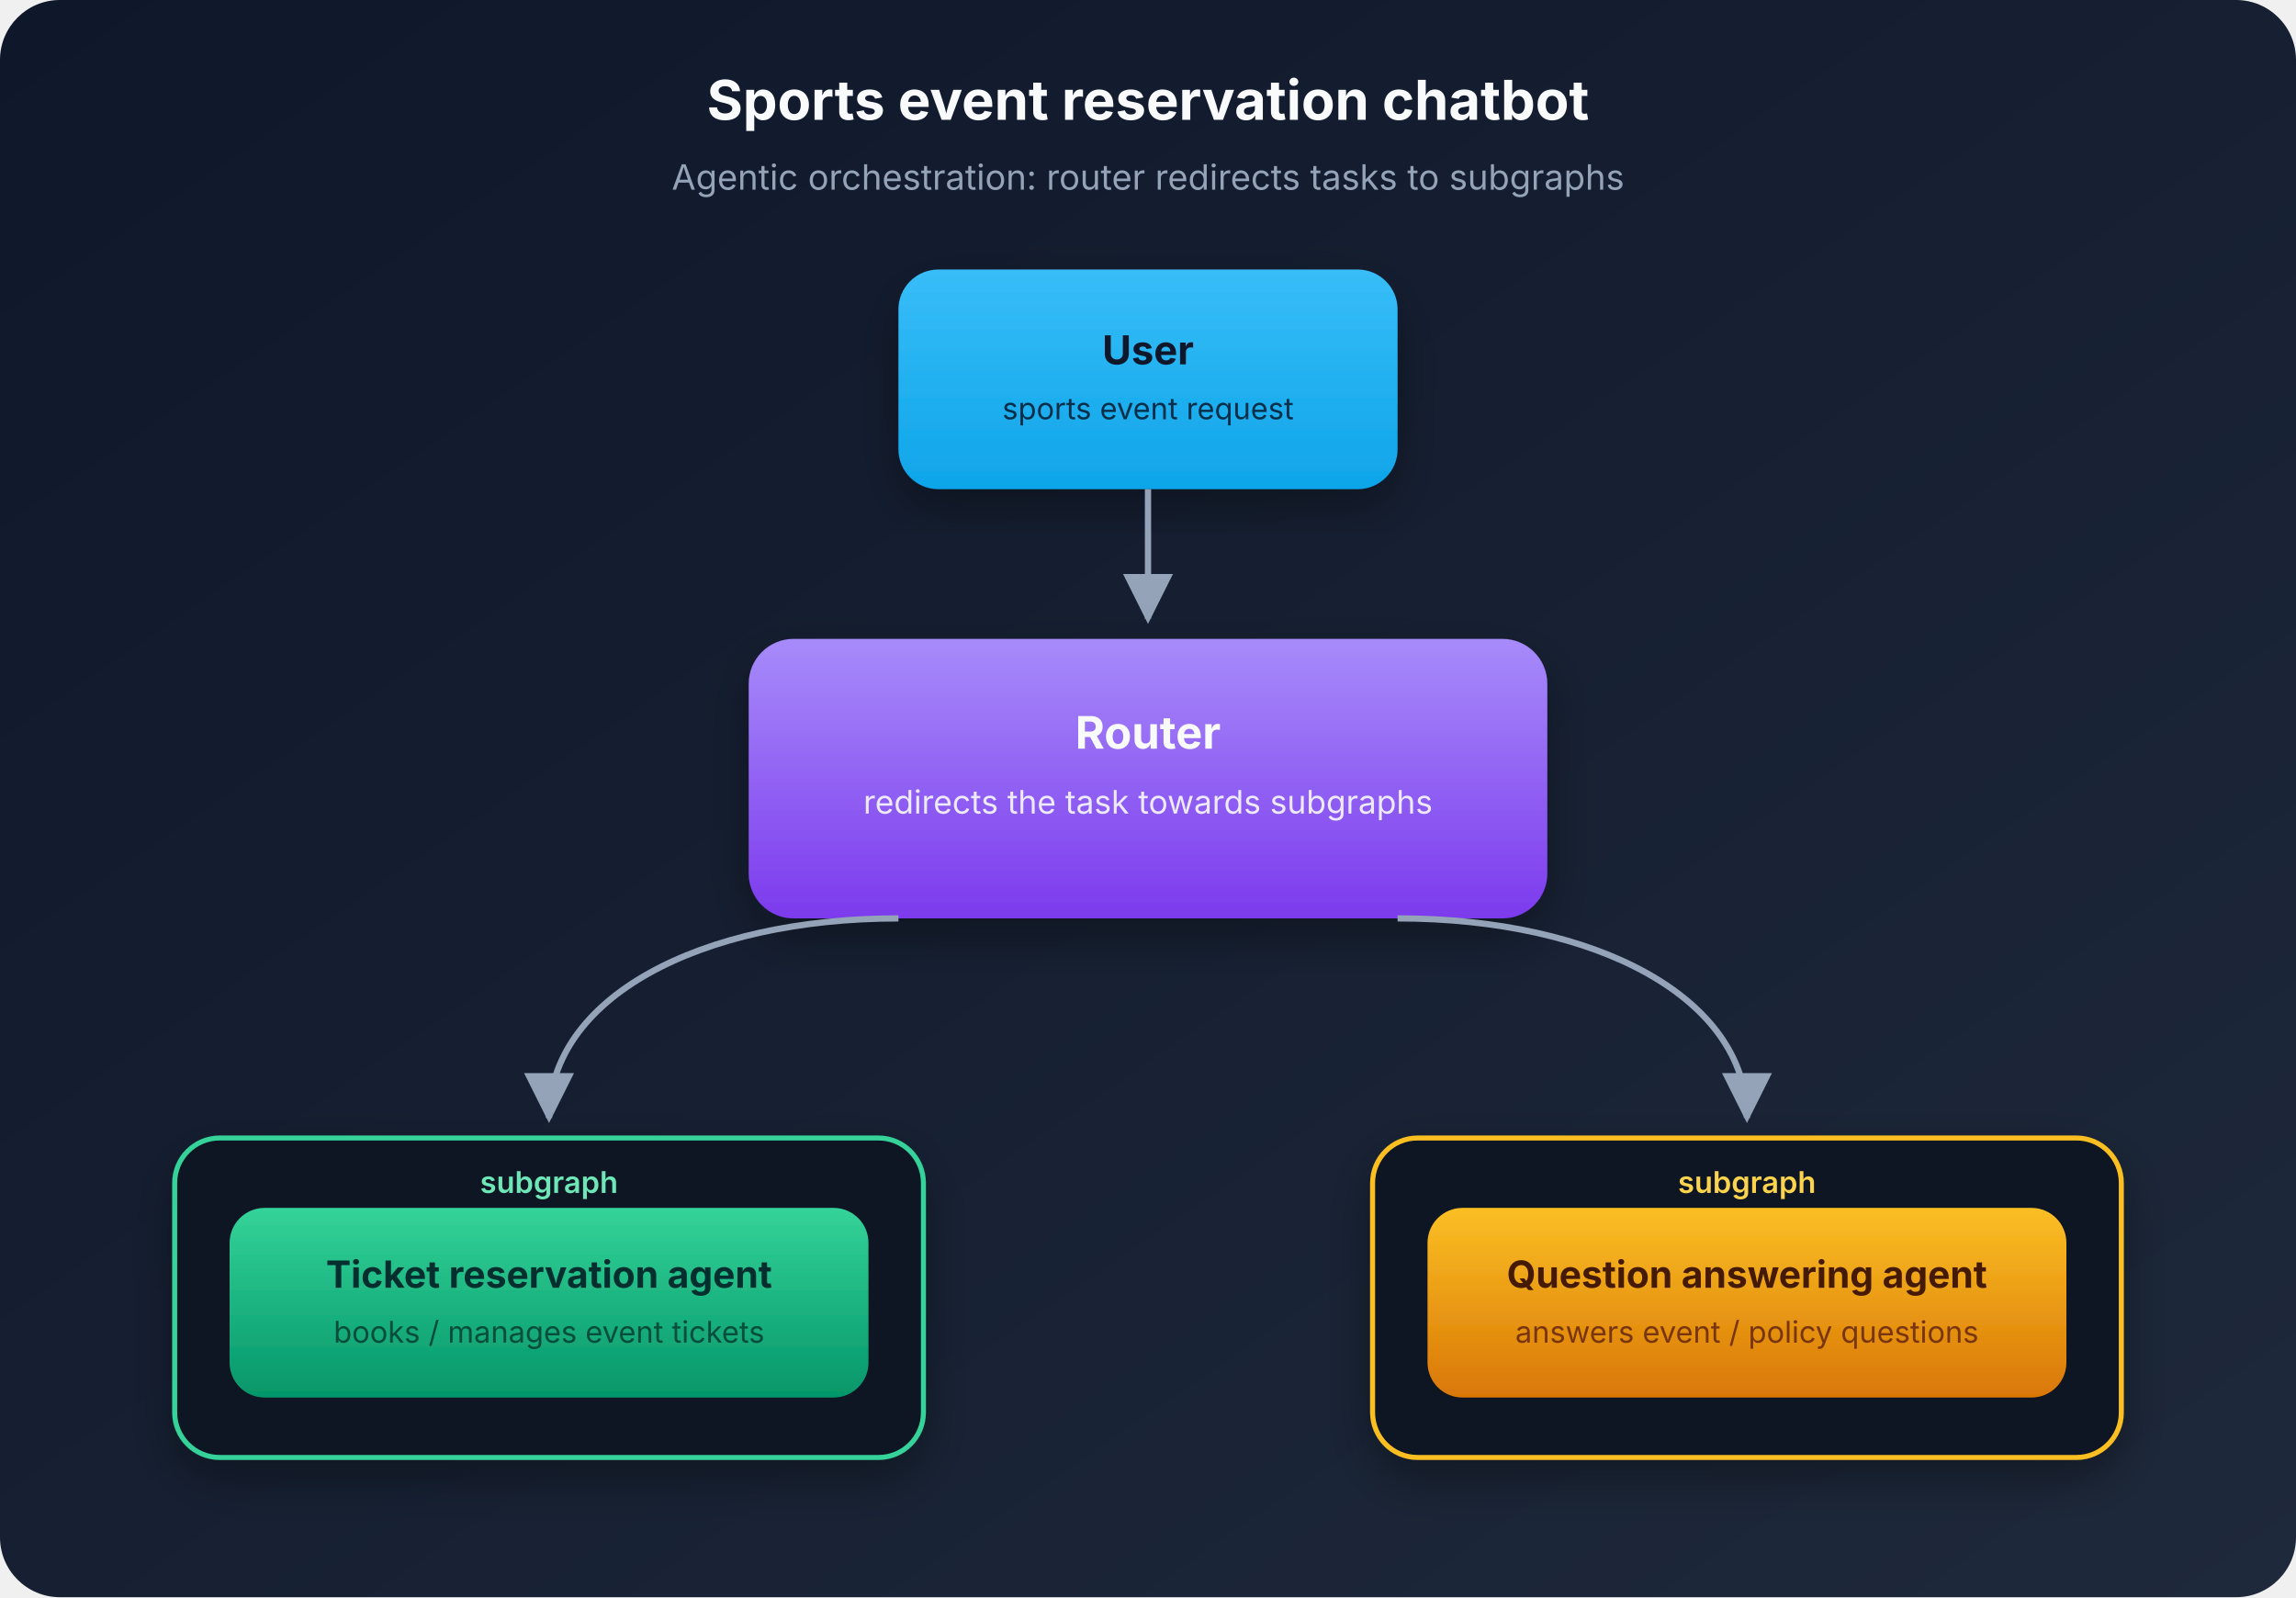
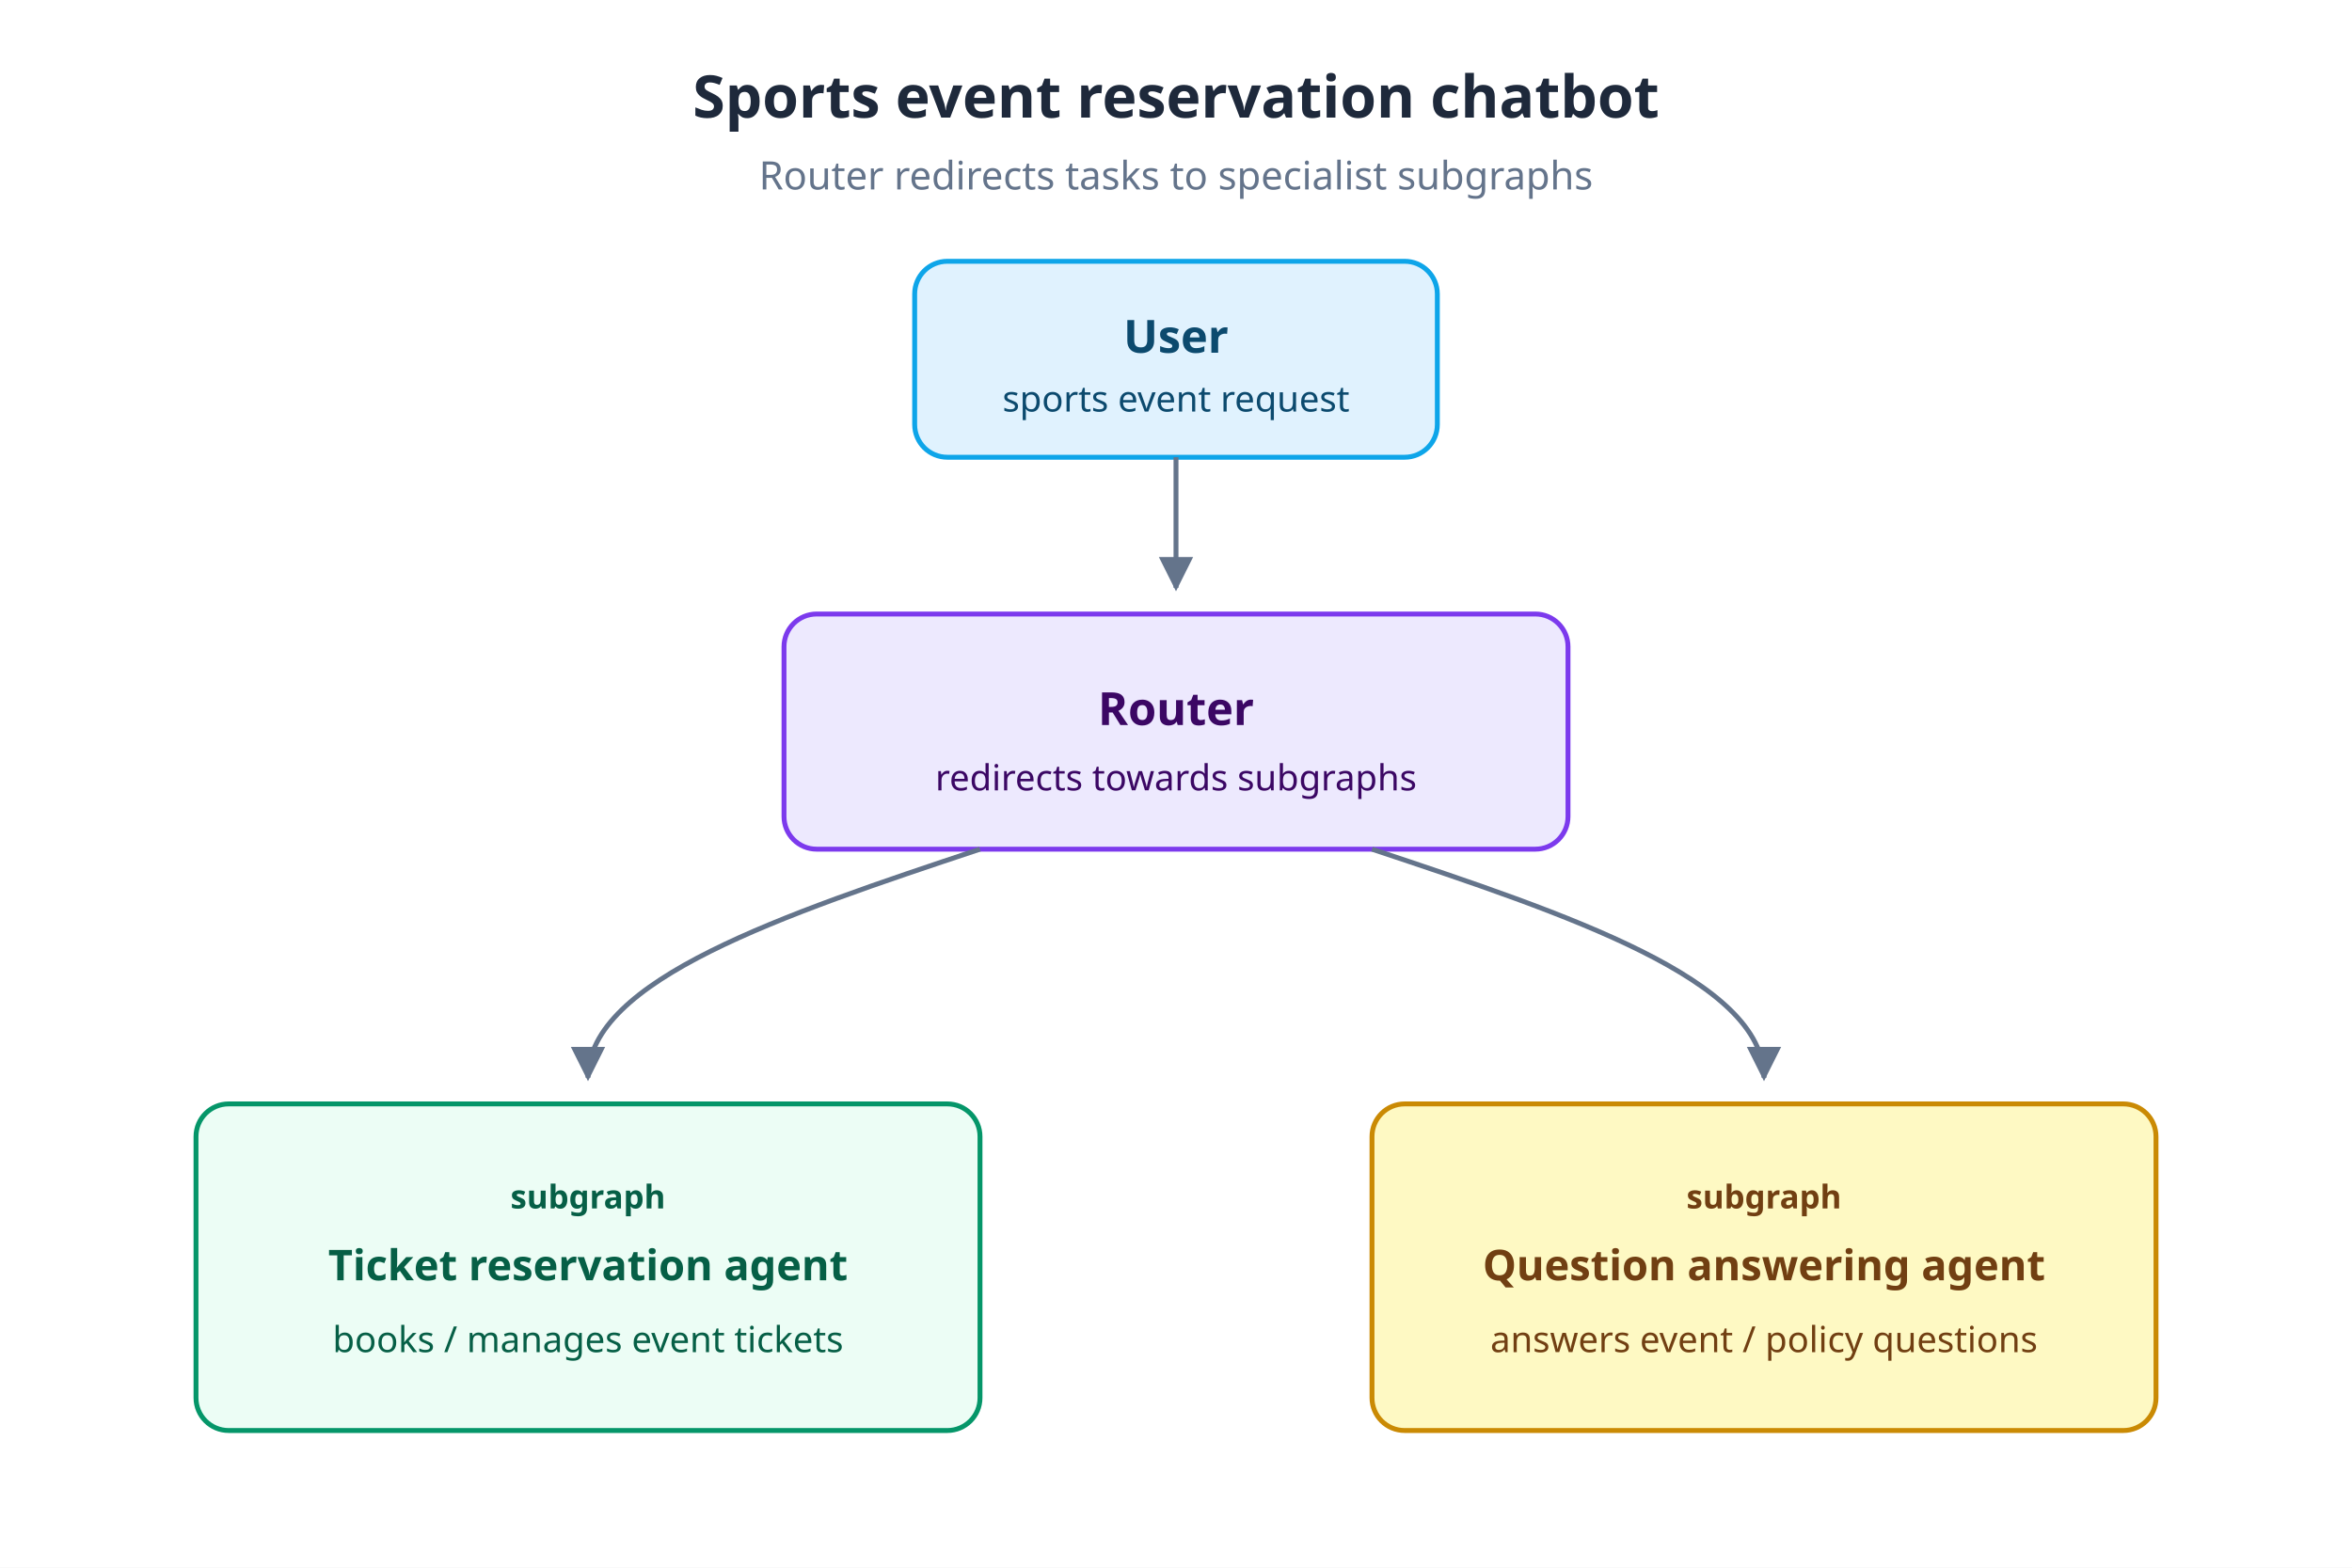
- <svg xmlns="http://www.w3.org/2000/svg" viewBox="0 0 920 640" width="920" height="640" role="img" aria-labelledby="title desc">
+ <svg xmlns="http://www.w3.org/2000/svg" viewBox="0 0 720 480" width="720" height="480" role="img" aria-labelledby="title desc">
  <defs>
-     <linearGradient id="bg" x1="0" y1="0" x2="1" y2="1">
-       <stop offset="0%" stop-color="#0f172a" />
-       <stop offset="100%" stop-color="#1e293b" />
-     </linearGradient>
-     <linearGradient id="userFill" x1="0" y1="0" x2="0" y2="1">
-       <stop offset="0%" stop-color="#38bdf8" />
-       <stop offset="100%" stop-color="#0ea5e9" />
-     </linearGradient>
-     <linearGradient id="routerFill" x1="0" y1="0" x2="0" y2="1">
-       <stop offset="0%" stop-color="#a78bfa" />
-       <stop offset="100%" stop-color="#7c3aed" />
-     </linearGradient>
-     <linearGradient id="ticketFill" x1="0" y1="0" x2="0" y2="1">
-       <stop offset="0%" stop-color="#34d399" />
-       <stop offset="100%" stop-color="#059669" />
-     </linearGradient>
-     <linearGradient id="qaFill" x1="0" y1="0" x2="0" y2="1">
-       <stop offset="0%" stop-color="#fbbf24" />
-       <stop offset="100%" stop-color="#d97706" />
-     </linearGradient>
-     <filter id="shadow" x="-20%" y="-20%" width="140%" height="140%">
-       <feDropShadow dx="0" dy="8" stdDeviation="10" flood-color="#000" flood-opacity="0.35" />
-     </filter>
-     <marker id="arrow" viewBox="0 0 10 10" refX="9" refY="5" markerWidth="8" markerHeight="8" orient="auto-start-reverse">
-       <path d="M 0 0 L 10 5 L 0 10 z" fill="#94a3b8" />
+     <marker id="arrow" viewBox="0 0 10 10" refX="9" refY="5" markerWidth="7" markerHeight="7" orient="auto-start-reverse">
+       <path d="M 0 0 L 10 5 L 0 10 z" fill="#64748b" />
    </marker>
  </defs>
-   <rect width="920" height="640" rx="24" fill="url(#bg)" />
-   <text x="460" y="48" text-anchor="middle" fill="#f8fafc" font-family="ui-sans-serif, system-ui, -apple-system, Segoe UI, sans-serif" font-size="22" font-weight="700">Sports event reservation chatbot</text>
-   <text x="460" y="76" text-anchor="middle" fill="#94a3b8" font-family="ui-sans-serif, system-ui, -apple-system, Segoe UI, sans-serif" font-size="14">Agentic orchestration: router redirects tasks to subgraphs</text>
-   <g filter="url(#shadow)">
-     <rect x="360" y="108" width="200" height="88" rx="16" fill="url(#userFill)" />
-   </g>
-   <text x="460" y="146" text-anchor="middle" fill="#0f172a" font-family="ui-sans-serif, system-ui, -apple-system, Segoe UI, sans-serif" font-size="16" font-weight="700">User</text>
-   <text x="460" y="168" text-anchor="middle" fill="#082f49" font-family="ui-sans-serif, system-ui, -apple-system, Segoe UI, sans-serif" font-size="12">sports event request</text>
-   <line x1="460" y1="196" x2="460" y2="248" stroke="#94a3b8" stroke-width="2.5" marker-end="url(#arrow)" />
-   <g filter="url(#shadow)">
-     <rect x="300" y="256" width="320" height="112" rx="18" fill="url(#routerFill)" />
-   </g>
-   <text x="460" y="300" text-anchor="middle" fill="#f8fafc" font-family="ui-sans-serif, system-ui, -apple-system, Segoe UI, sans-serif" font-size="18" font-weight="700">Router</text>
-   <text x="460" y="326" text-anchor="middle" fill="#ede9fe" font-family="ui-sans-serif, system-ui, -apple-system, Segoe UI, sans-serif" font-size="13">redirects the task towards subgraphs</text>
-   <path d="M 360 368 C 280 368, 220 400, 220 448" fill="none" stroke="#94a3b8" stroke-width="2.5" marker-end="url(#arrow)" />
-   <path d="M 560 368 C 640 368, 700 400, 700 448" fill="none" stroke="#94a3b8" stroke-width="2.5" marker-end="url(#arrow)" />
-   <g filter="url(#shadow)">
-     <rect x="70" y="456" width="300" height="128" rx="18" fill="#0b1220" stroke="#34d399" stroke-width="2" />
-     <rect x="92" y="484" width="256" height="76" rx="14" fill="url(#ticketFill)" />
-   </g>
-   <text x="220" y="478" text-anchor="middle" fill="#6ee7b7" font-family="ui-sans-serif, system-ui, -apple-system, Segoe UI, sans-serif" font-size="12" font-weight="600">subgraph</text>
-   <text x="220" y="516" text-anchor="middle" fill="#042f2e" font-family="ui-sans-serif, system-ui, -apple-system, Segoe UI, sans-serif" font-size="15" font-weight="700">Ticket reservation agent</text>
-   <text x="220" y="538" text-anchor="middle" fill="#064e3b" font-family="ui-sans-serif, system-ui, -apple-system, Segoe UI, sans-serif" font-size="12">books / manages event tickets</text>
-   <g filter="url(#shadow)">
-     <rect x="550" y="456" width="300" height="128" rx="18" fill="#0b1220" stroke="#fbbf24" stroke-width="2" />
-     <rect x="572" y="484" width="256" height="76" rx="14" fill="url(#qaFill)" />
-   </g>
-   <text x="700" y="478" text-anchor="middle" fill="#fcd34d" font-family="ui-sans-serif, system-ui, -apple-system, Segoe UI, sans-serif" font-size="12" font-weight="600">subgraph</text>
-   <text x="700" y="516" text-anchor="middle" fill="#451a03" font-family="ui-sans-serif, system-ui, -apple-system, Segoe UI, sans-serif" font-size="15" font-weight="700">Question answering agent</text>
-   <text x="700" y="538" text-anchor="middle" fill="#78350f" font-family="ui-sans-serif, system-ui, -apple-system, Segoe UI, sans-serif" font-size="12">answers event / policy questions</text>
+   <rect width="720" height="480" fill="#ffffff" />
+   <text x="360" y="36" text-anchor="middle" fill="#1e293b" font-family="system-ui, sans-serif" font-size="18" font-weight="700">Sports event reservation chatbot</text>
+   <text x="360" y="58" text-anchor="middle" fill="#64748b" font-family="system-ui, sans-serif" font-size="12">Router redirects tasks to specialist subgraphs</text>
+   <rect x="280" y="80" width="160" height="60" rx="10" fill="#e0f2fe" stroke="#0ea5e9" stroke-width="1.5" />
+   <text x="360" y="108" text-anchor="middle" fill="#0c4a6e" font-family="system-ui, sans-serif" font-size="14" font-weight="600">User</text>
+   <text x="360" y="126" text-anchor="middle" fill="#0c4a6e" font-family="system-ui, sans-serif" font-size="11">sports event request</text>
+   <line x1="360" y1="140" x2="360" y2="180" stroke="#64748b" stroke-width="1.5" marker-end="url(#arrow)" />
+   <rect x="240" y="188" width="240" height="72" rx="10" fill="#ede9fe" stroke="#7c3aed" stroke-width="1.5" />
+   <text x="360" y="222" text-anchor="middle" fill="#3b0764" font-family="system-ui, sans-serif" font-size="14" font-weight="600">Router</text>
+   <text x="360" y="242" text-anchor="middle" fill="#3b0764" font-family="system-ui, sans-serif" font-size="11">redirects towards subgraphs</text>
+   <path d="M 300 260 C 240 280, 180 300, 180 330" fill="none" stroke="#64748b" stroke-width="1.5" marker-end="url(#arrow)" />
+   <path d="M 420 260 C 480 280, 540 300, 540 330" fill="none" stroke="#64748b" stroke-width="1.5" marker-end="url(#arrow)" />
+   <rect x="60" y="338" width="240" height="100" rx="10" fill="#ecfdf5" stroke="#059669" stroke-width="1.5" />
+   <text x="180" y="370" text-anchor="middle" fill="#065f46" font-family="system-ui, sans-serif" font-size="10" font-weight="600">subgraph</text>
+   <text x="180" y="392" text-anchor="middle" fill="#065f46" font-family="system-ui, sans-serif" font-size="13" font-weight="600">Ticket reservation agent</text>
+   <text x="180" y="414" text-anchor="middle" fill="#065f46" font-family="system-ui, sans-serif" font-size="11">books / manages event tickets</text>
+   <rect x="420" y="338" width="240" height="100" rx="10" fill="#fef9c3" stroke="#ca8a04" stroke-width="1.5" />
+   <text x="540" y="370" text-anchor="middle" fill="#713f12" font-family="system-ui, sans-serif" font-size="10" font-weight="600">subgraph</text>
+   <text x="540" y="392" text-anchor="middle" fill="#713f12" font-family="system-ui, sans-serif" font-size="13" font-weight="600">Question answering agent</text>
+   <text x="540" y="414" text-anchor="middle" fill="#713f12" font-family="system-ui, sans-serif" font-size="11">answers event / policy questions</text>
</svg>
